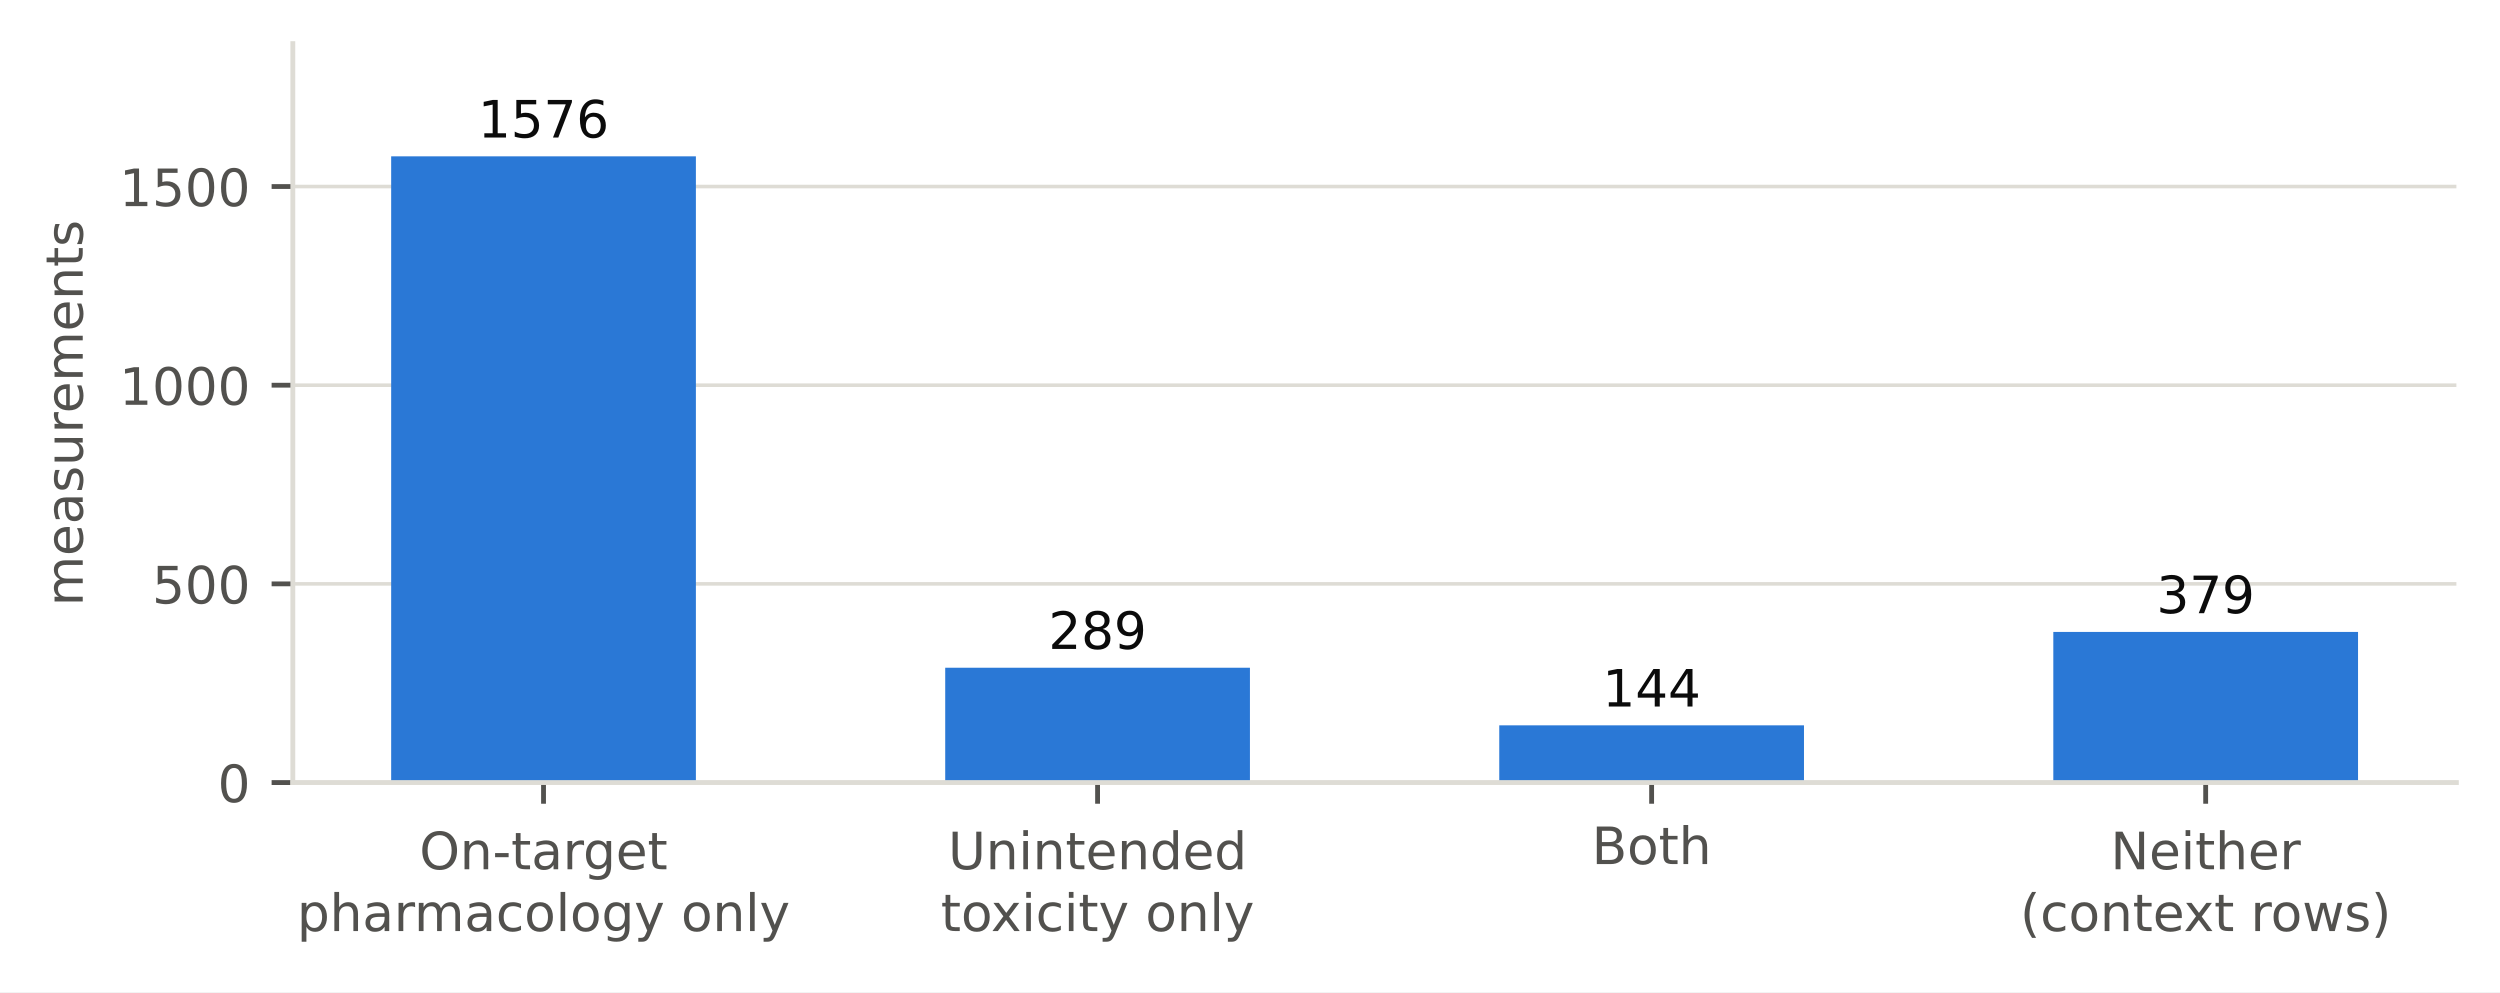
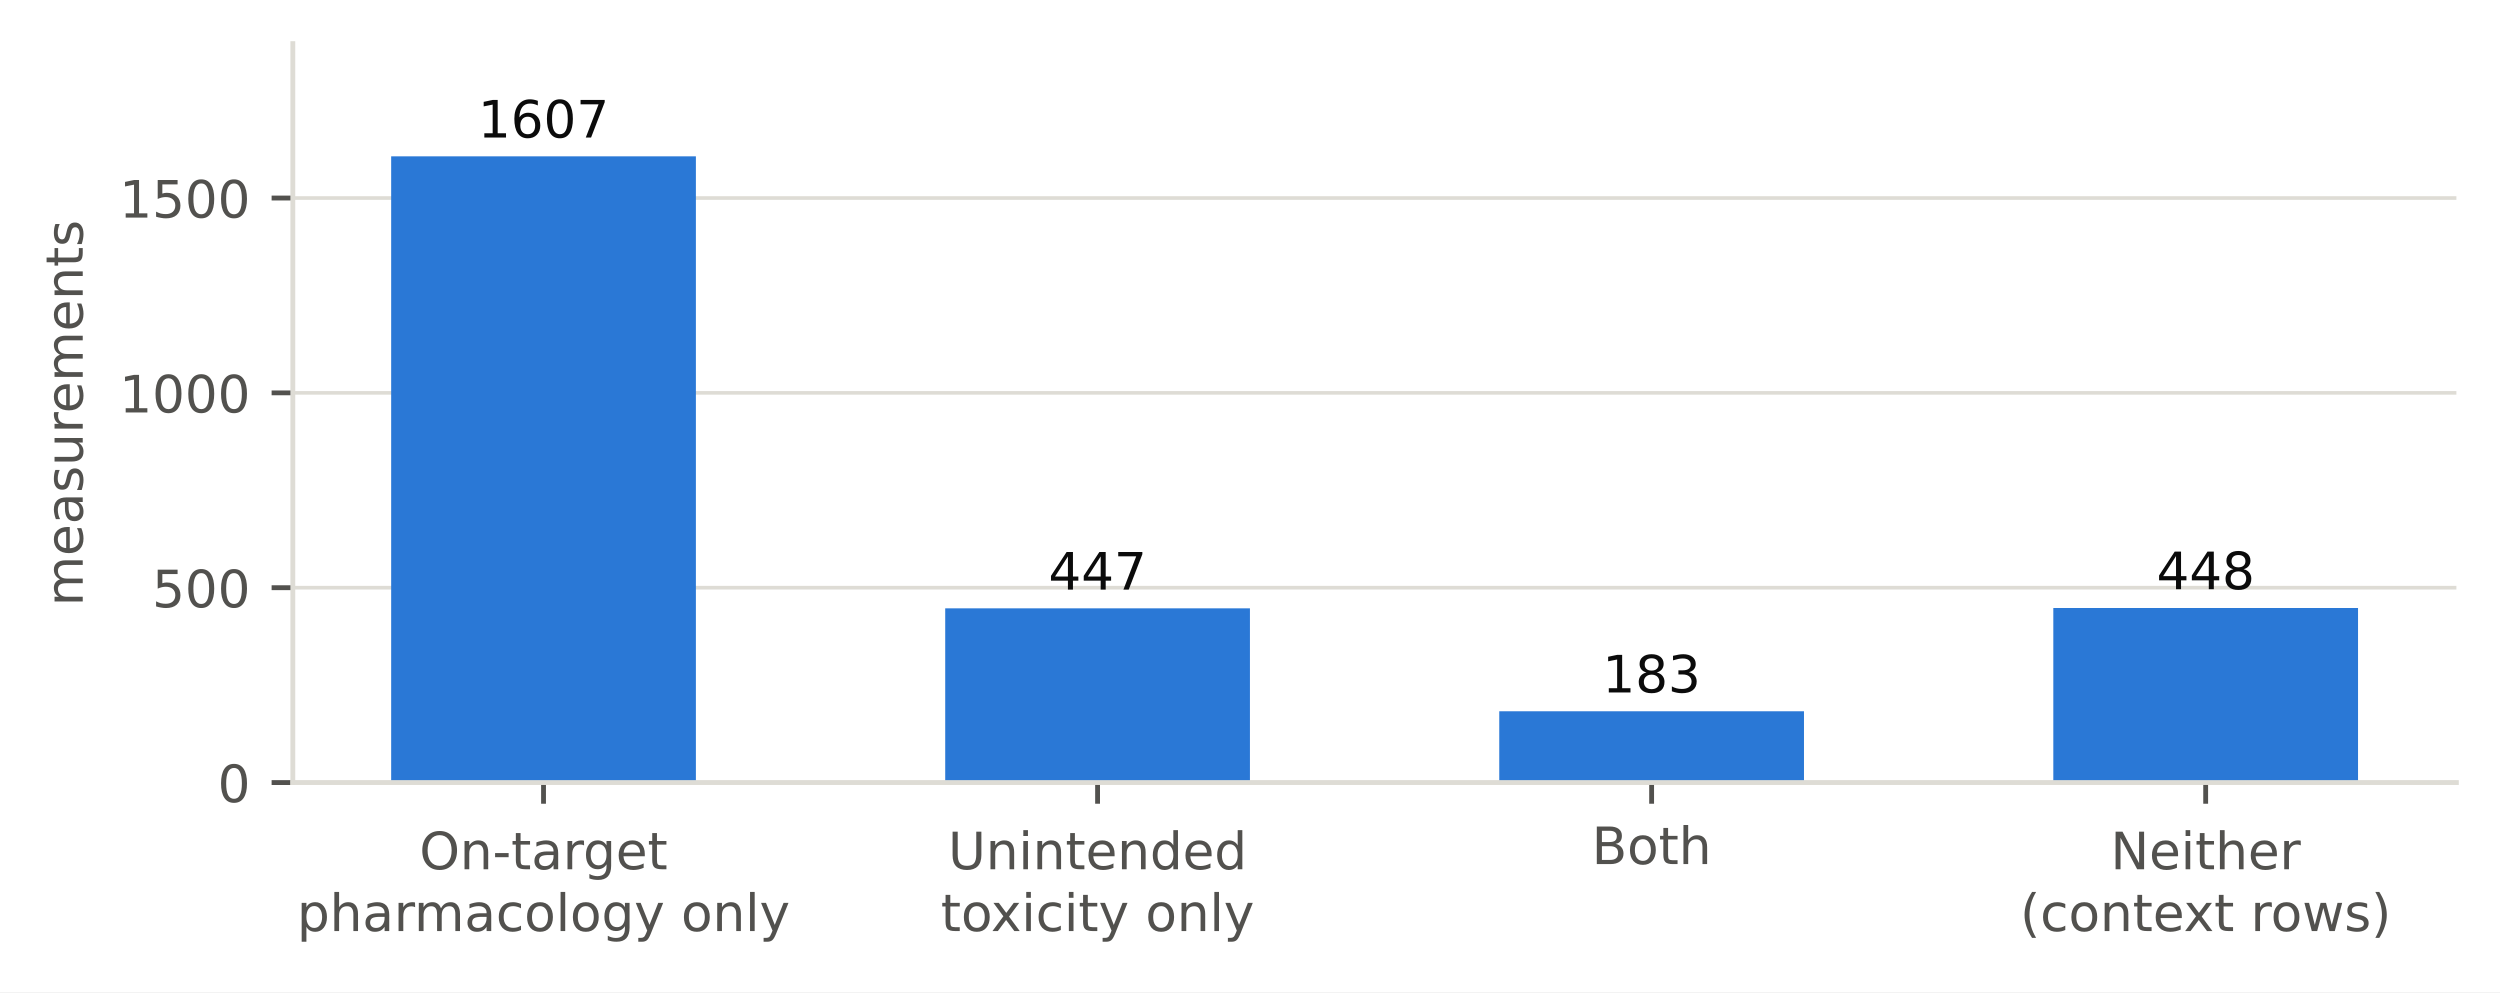
<svg xmlns="http://www.w3.org/2000/svg" xmlns:xlink="http://www.w3.org/1999/xlink" width="412.652pt" height="163.773pt" viewBox="0 0 412.652 163.773" version="1.1">
  <defs>
    <style type="text/css">*{stroke-linejoin: round; stroke-linecap: butt}</style>
  </defs>
  <g id="figure_1">
    <g id="patch_1">
      <path d="M 0 163.773  L 412.652 163.773  L 412.652 -0  L 0 -0  z " style="fill: #ffffff" />
    </g>
    <g id="axes_1">
      <g id="patch_2">
        <path d="M 48.333 129.168  L 405.452 129.168  L 405.452 7.2  L 48.333 7.2  z " style="fill: #ffffff" />
      </g>
      <g id="matplotlib.axis_1">
        <g id="xtick_1">
          <g id="line2d_1">
            <defs>
-               <path id="m2f795dadbf" d="M 0 0  L 0 3.5  " style="stroke: #52514e; stroke-width: 0.8" />
+               <path id="md4c66167b5" d="M 0 0  L 0 3.5  " style="stroke: #52514e; stroke-width: 0.8" />
            </defs>
            <g>
-               <use xlink:href="#m2f795dadbf" x="89.715" y="129.168" style="fill: #52514e; stroke: #52514e; stroke-width: 0.8" />
+               <use xlink:href="#md4c66167b5" x="89.715" y="129.168" style="fill: #52514e; stroke: #52514e; stroke-width: 0.8" />
            </g>
          </g>
          <g id="text_1">
            <text style="font-size: 8.5px; font-family: 'DejaVu Sans'; fill: #52514e" transform="translate(69.21956 143.4768)">On-target</text>
            <text style="font-size: 8.5px; font-family: 'DejaVu Sans'; fill: #52514e" transform="translate(49.02874 153.6792)">pharmacology only</text>
          </g>
        </g>
        <g id="xtick_2">
          <g id="line2d_2">
            <g>
-               <use xlink:href="#m2f795dadbf" x="181.167" y="129.168" style="fill: #52514e; stroke: #52514e; stroke-width: 0.8" />
+               <use xlink:href="#md4c66167b5" x="181.167" y="129.168" style="fill: #52514e; stroke: #52514e; stroke-width: 0.8" />
            </g>
          </g>
          <g id="text_2">
            <text style="font-size: 8.5px; font-family: 'DejaVu Sans'; fill: #52514e" transform="translate(156.5026 143.4775)">Unintended</text>
            <text style="font-size: 8.5px; font-family: 'DejaVu Sans'; fill: #52514e" transform="translate(155.2946 153.6798)">toxicity only</text>
          </g>
        </g>
        <g id="xtick_3">
          <g id="line2d_3">
            <g>
-               <use xlink:href="#m2f795dadbf" x="272.618" y="129.168" style="fill: #52514e; stroke: #52514e; stroke-width: 0.8" />
+               <use xlink:href="#md4c66167b5" x="272.618" y="129.168" style="fill: #52514e; stroke: #52514e; stroke-width: 0.8" />
            </g>
          </g>
          <g id="text_3">
            <text style="font-size: 8.5px; font-family: 'DejaVu Sans'; text-anchor: middle; fill: #52514e" x="272.618" y="142.627" transform="rotate(-0 272.6185 142.6267)">Both</text>
          </g>
        </g>
        <g id="xtick_4">
          <g id="line2d_4">
            <g>
-               <use xlink:href="#m2f795dadbf" x="364.07" y="129.168" style="fill: #52514e; stroke: #52514e; stroke-width: 0.8" />
+               <use xlink:href="#md4c66167b5" x="364.07" y="129.168" style="fill: #52514e; stroke: #52514e; stroke-width: 0.8" />
            </g>
          </g>
          <g id="text_4">
            <text style="font-size: 8.5px; font-family: 'DejaVu Sans'; fill: #52514e" transform="translate(348.3734 143.4775)">Neither</text>
            <text style="font-size: 8.5px; font-family: 'DejaVu Sans'; fill: #52514e" transform="translate(333.4406 153.6792)">(context rows)</text>
          </g>
        </g>
      </g>
      <g id="matplotlib.axis_2">
        <g id="ytick_1">
          <g id="line2d_5">
-             <path d="M 48.333 129.168  L 405.452 129.168  " clip-path="url(#p1997a7e7b2)" style="fill: none; stroke: #dedcd5; stroke-width: 0.6; stroke-linecap: square" />
+             <path d="M 48.333 129.168  L 405.452 129.168  " clip-path="url(#p961db0609b)" style="fill: none; stroke: #dedcd5; stroke-width: 0.6; stroke-linecap: square" />
          </g>
          <g id="line2d_6">
            <defs>
-               <path id="m5d57f053b5" d="M 0 0  L -3.5 0  " style="stroke: #52514e; stroke-width: 0.8" />
+               <path id="m4fb3ad3047" d="M 0 0  L -3.5 0  " style="stroke: #52514e; stroke-width: 0.8" />
            </defs>
            <g>
-               <use xlink:href="#m5d57f053b5" x="48.333" y="129.168" style="fill: #52514e; stroke: #52514e; stroke-width: 0.8" />
+               <use xlink:href="#m4fb3ad3047" x="48.333" y="129.168" style="fill: #52514e; stroke: #52514e; stroke-width: 0.8" />
            </g>
          </g>
          <g id="text_5">
            <text style="font-size: 8.5px; font-family: 'DejaVu Sans'; text-anchor: end; fill: #52514e" x="41.333" y="132.397" transform="rotate(-0 41.3325 132.397)">0</text>
          </g>
        </g>
        <g id="ytick_2">
          <g id="line2d_7">
-             <path d="M 48.333 96.375  L 405.452 96.375  " clip-path="url(#p1997a7e7b2)" style="fill: none; stroke: #dedcd5; stroke-width: 0.6; stroke-linecap: square" />
+             <path d="M 48.333 97.008  L 405.452 97.008  " clip-path="url(#p961db0609b)" style="fill: none; stroke: #dedcd5; stroke-width: 0.6; stroke-linecap: square" />
          </g>
          <g id="line2d_8">
            <g>
-               <use xlink:href="#m5d57f053b5" x="48.333" y="96.375" style="fill: #52514e; stroke: #52514e; stroke-width: 0.8" />
+               <use xlink:href="#m4fb3ad3047" x="48.333" y="97.008" style="fill: #52514e; stroke: #52514e; stroke-width: 0.8" />
            </g>
          </g>
          <g id="text_6">
-             <text style="font-size: 8.5px; font-family: 'DejaVu Sans'; text-anchor: end; fill: #52514e" x="41.333" y="99.604" transform="rotate(-0 41.3325 99.60426)">500</text>
+             <text style="font-size: 8.5px; font-family: 'DejaVu Sans'; text-anchor: end; fill: #52514e" x="41.333" y="100.237" transform="rotate(-0 41.3325 100.2369)">500</text>
          </g>
        </g>
        <g id="ytick_3">
          <g id="line2d_9">
-             <path d="M 48.333 63.583  L 405.452 63.583  " clip-path="url(#p1997a7e7b2)" style="fill: none; stroke: #dedcd5; stroke-width: 0.6; stroke-linecap: square" />
+             <path d="M 48.333 64.848  L 405.452 64.848  " clip-path="url(#p961db0609b)" style="fill: none; stroke: #dedcd5; stroke-width: 0.6; stroke-linecap: square" />
          </g>
          <g id="line2d_10">
            <g>
-               <use xlink:href="#m5d57f053b5" x="48.333" y="63.583" style="fill: #52514e; stroke: #52514e; stroke-width: 0.8" />
+               <use xlink:href="#m4fb3ad3047" x="48.333" y="64.848" style="fill: #52514e; stroke: #52514e; stroke-width: 0.8" />
            </g>
          </g>
          <g id="text_7">
-             <text style="font-size: 8.5px; font-family: 'DejaVu Sans'; text-anchor: end; fill: #52514e" x="41.333" y="66.812" transform="rotate(-0 41.3325 66.81153)">1000</text>
+             <text style="font-size: 8.5px; font-family: 'DejaVu Sans'; text-anchor: end; fill: #52514e" x="41.333" y="68.077" transform="rotate(-0 41.3325 68.07671)">1000</text>
          </g>
        </g>
        <g id="ytick_4">
          <g id="line2d_11">
-             <path d="M 48.333 30.79  L 405.452 30.79  " clip-path="url(#p1997a7e7b2)" style="fill: none; stroke: #dedcd5; stroke-width: 0.6; stroke-linecap: square" />
+             <path d="M 48.333 32.688  L 405.452 32.688  " clip-path="url(#p961db0609b)" style="fill: none; stroke: #dedcd5; stroke-width: 0.6; stroke-linecap: square" />
          </g>
          <g id="line2d_12">
            <g>
-               <use xlink:href="#m5d57f053b5" x="48.333" y="30.79" style="fill: #52514e; stroke: #52514e; stroke-width: 0.8" />
+               <use xlink:href="#m4fb3ad3047" x="48.333" y="32.688" style="fill: #52514e; stroke: #52514e; stroke-width: 0.8" />
            </g>
          </g>
          <g id="text_8">
-             <text style="font-size: 8.5px; font-family: 'DejaVu Sans'; text-anchor: end; fill: #52514e" x="41.333" y="34.019" transform="rotate(-0 41.3325 34.01879)">1500</text>
+             <text style="font-size: 8.5px; font-family: 'DejaVu Sans'; text-anchor: end; fill: #52514e" x="41.333" y="35.917" transform="rotate(-0 41.3325 35.91656)">1500</text>
          </g>
        </g>
        <g id="text_9">
          <text style="font-size: 8.5px; font-family: 'DejaVu Sans'; text-anchor: middle; fill: #52514e" x="13.658" y="68.184" transform="rotate(-90 13.65801 68.184)">measurements</text>
        </g>
      </g>
      <g id="patch_3">
-         <path d="M 64.565 129.168  L 114.864 129.168  L 114.864 25.805  L 64.565 25.805  z " clip-path="url(#p1997a7e7b2)" style="fill: #2a78d6" />
+         <path d="M 64.565 129.168  L 114.864 129.168  L 114.864 25.805  L 64.565 25.805  z " clip-path="url(#p961db0609b)" style="fill: #2a78d6" />
      </g>
      <g id="patch_4">
-         <path d="M 156.017 129.168  L 206.316 129.168  L 206.316 110.214  L 156.017 110.214  z " clip-path="url(#p1997a7e7b2)" style="fill: #2a78d6" />
+         <path d="M 156.017 129.168  L 206.316 129.168  L 206.316 100.417  L 156.017 100.417  z " clip-path="url(#p961db0609b)" style="fill: #2a78d6" />
      </g>
      <g id="patch_5">
-         <path d="M 247.469 129.168  L 297.768 129.168  L 297.768 119.724  L 247.469 119.724  z " clip-path="url(#p1997a7e7b2)" style="fill: #2a78d6" />
+         <path d="M 247.469 129.168  L 297.768 129.168  L 297.768 117.397  L 247.469 117.397  z " clip-path="url(#p961db0609b)" style="fill: #2a78d6" />
      </g>
      <g id="patch_6">
-         <path d="M 338.921 129.168  L 389.22 129.168  L 389.22 104.311  L 338.921 104.311  z " clip-path="url(#p1997a7e7b2)" style="fill: #2a78d6" />
+         <path d="M 338.921 129.168  L 389.22 129.168  L 389.22 100.353  L 338.921 100.353  z " clip-path="url(#p961db0609b)" style="fill: #2a78d6" />
      </g>
      <g id="patch_7">
        <path d="M 48.333 129.168  L 48.333 7.2  " style="fill: none; stroke: #dedcd5; stroke-width: 0.8; stroke-linejoin: miter; stroke-linecap: square" />
      </g>
      <g id="patch_8">
        <path d="M 48.333 129.168  L 405.452 129.168  " style="fill: none; stroke: #dedcd5; stroke-width: 0.8; stroke-linejoin: miter; stroke-linecap: square" />
      </g>
      <g id="text_10">
-         <text style="font-size: 8.5px; font-family: 'DejaVu Sans'; text-anchor: middle; fill: #0b0b0b" x="89.715" y="22.704" transform="rotate(-0 89.71452 22.70441)">1576</text>
+         <text style="font-size: 8.5px; font-family: 'DejaVu Sans'; text-anchor: middle; fill: #0b0b0b" x="89.715" y="22.704" transform="rotate(-0 89.71452 22.70441)">1607</text>
      </g>
      <g id="text_11">
-         <text style="font-size: 8.5px; font-family: 'DejaVu Sans'; text-anchor: middle; fill: #0b0b0b" x="181.167" y="107.113" transform="rotate(-0 181.1665 107.1129)">289</text>
+         <text style="font-size: 8.5px; font-family: 'DejaVu Sans'; text-anchor: middle; fill: #0b0b0b" x="181.167" y="97.316" transform="rotate(-0 181.1665 97.31595)">447</text>
      </g>
      <g id="text_12">
-         <text style="font-size: 8.5px; font-family: 'DejaVu Sans'; text-anchor: middle; fill: #0b0b0b" x="272.618" y="116.623" transform="rotate(-0 272.6185 116.6228)">144</text>
+         <text style="font-size: 8.5px; font-family: 'DejaVu Sans'; text-anchor: middle; fill: #0b0b0b" x="272.618" y="114.297" transform="rotate(-0 272.6185 114.2965)">183</text>
      </g>
      <g id="text_13">
-         <text style="font-size: 8.5px; font-family: 'DejaVu Sans'; text-anchor: middle; fill: #0b0b0b" x="364.07" y="101.21" transform="rotate(-0 364.0705 101.2102)">379</text>
+         <text style="font-size: 8.5px; font-family: 'DejaVu Sans'; text-anchor: middle; fill: #0b0b0b" x="364.07" y="97.252" transform="rotate(-0 364.0705 97.25163)">448</text>
      </g>
    </g>
  </g>
  <defs>
-     <clipPath id="p1997a7e7b2">
+     <clipPath id="p961db0609b">
      <rect x="48.333" y="7.2" width="357.12" height="121.968" />
    </clipPath>
  </defs>
</svg>
